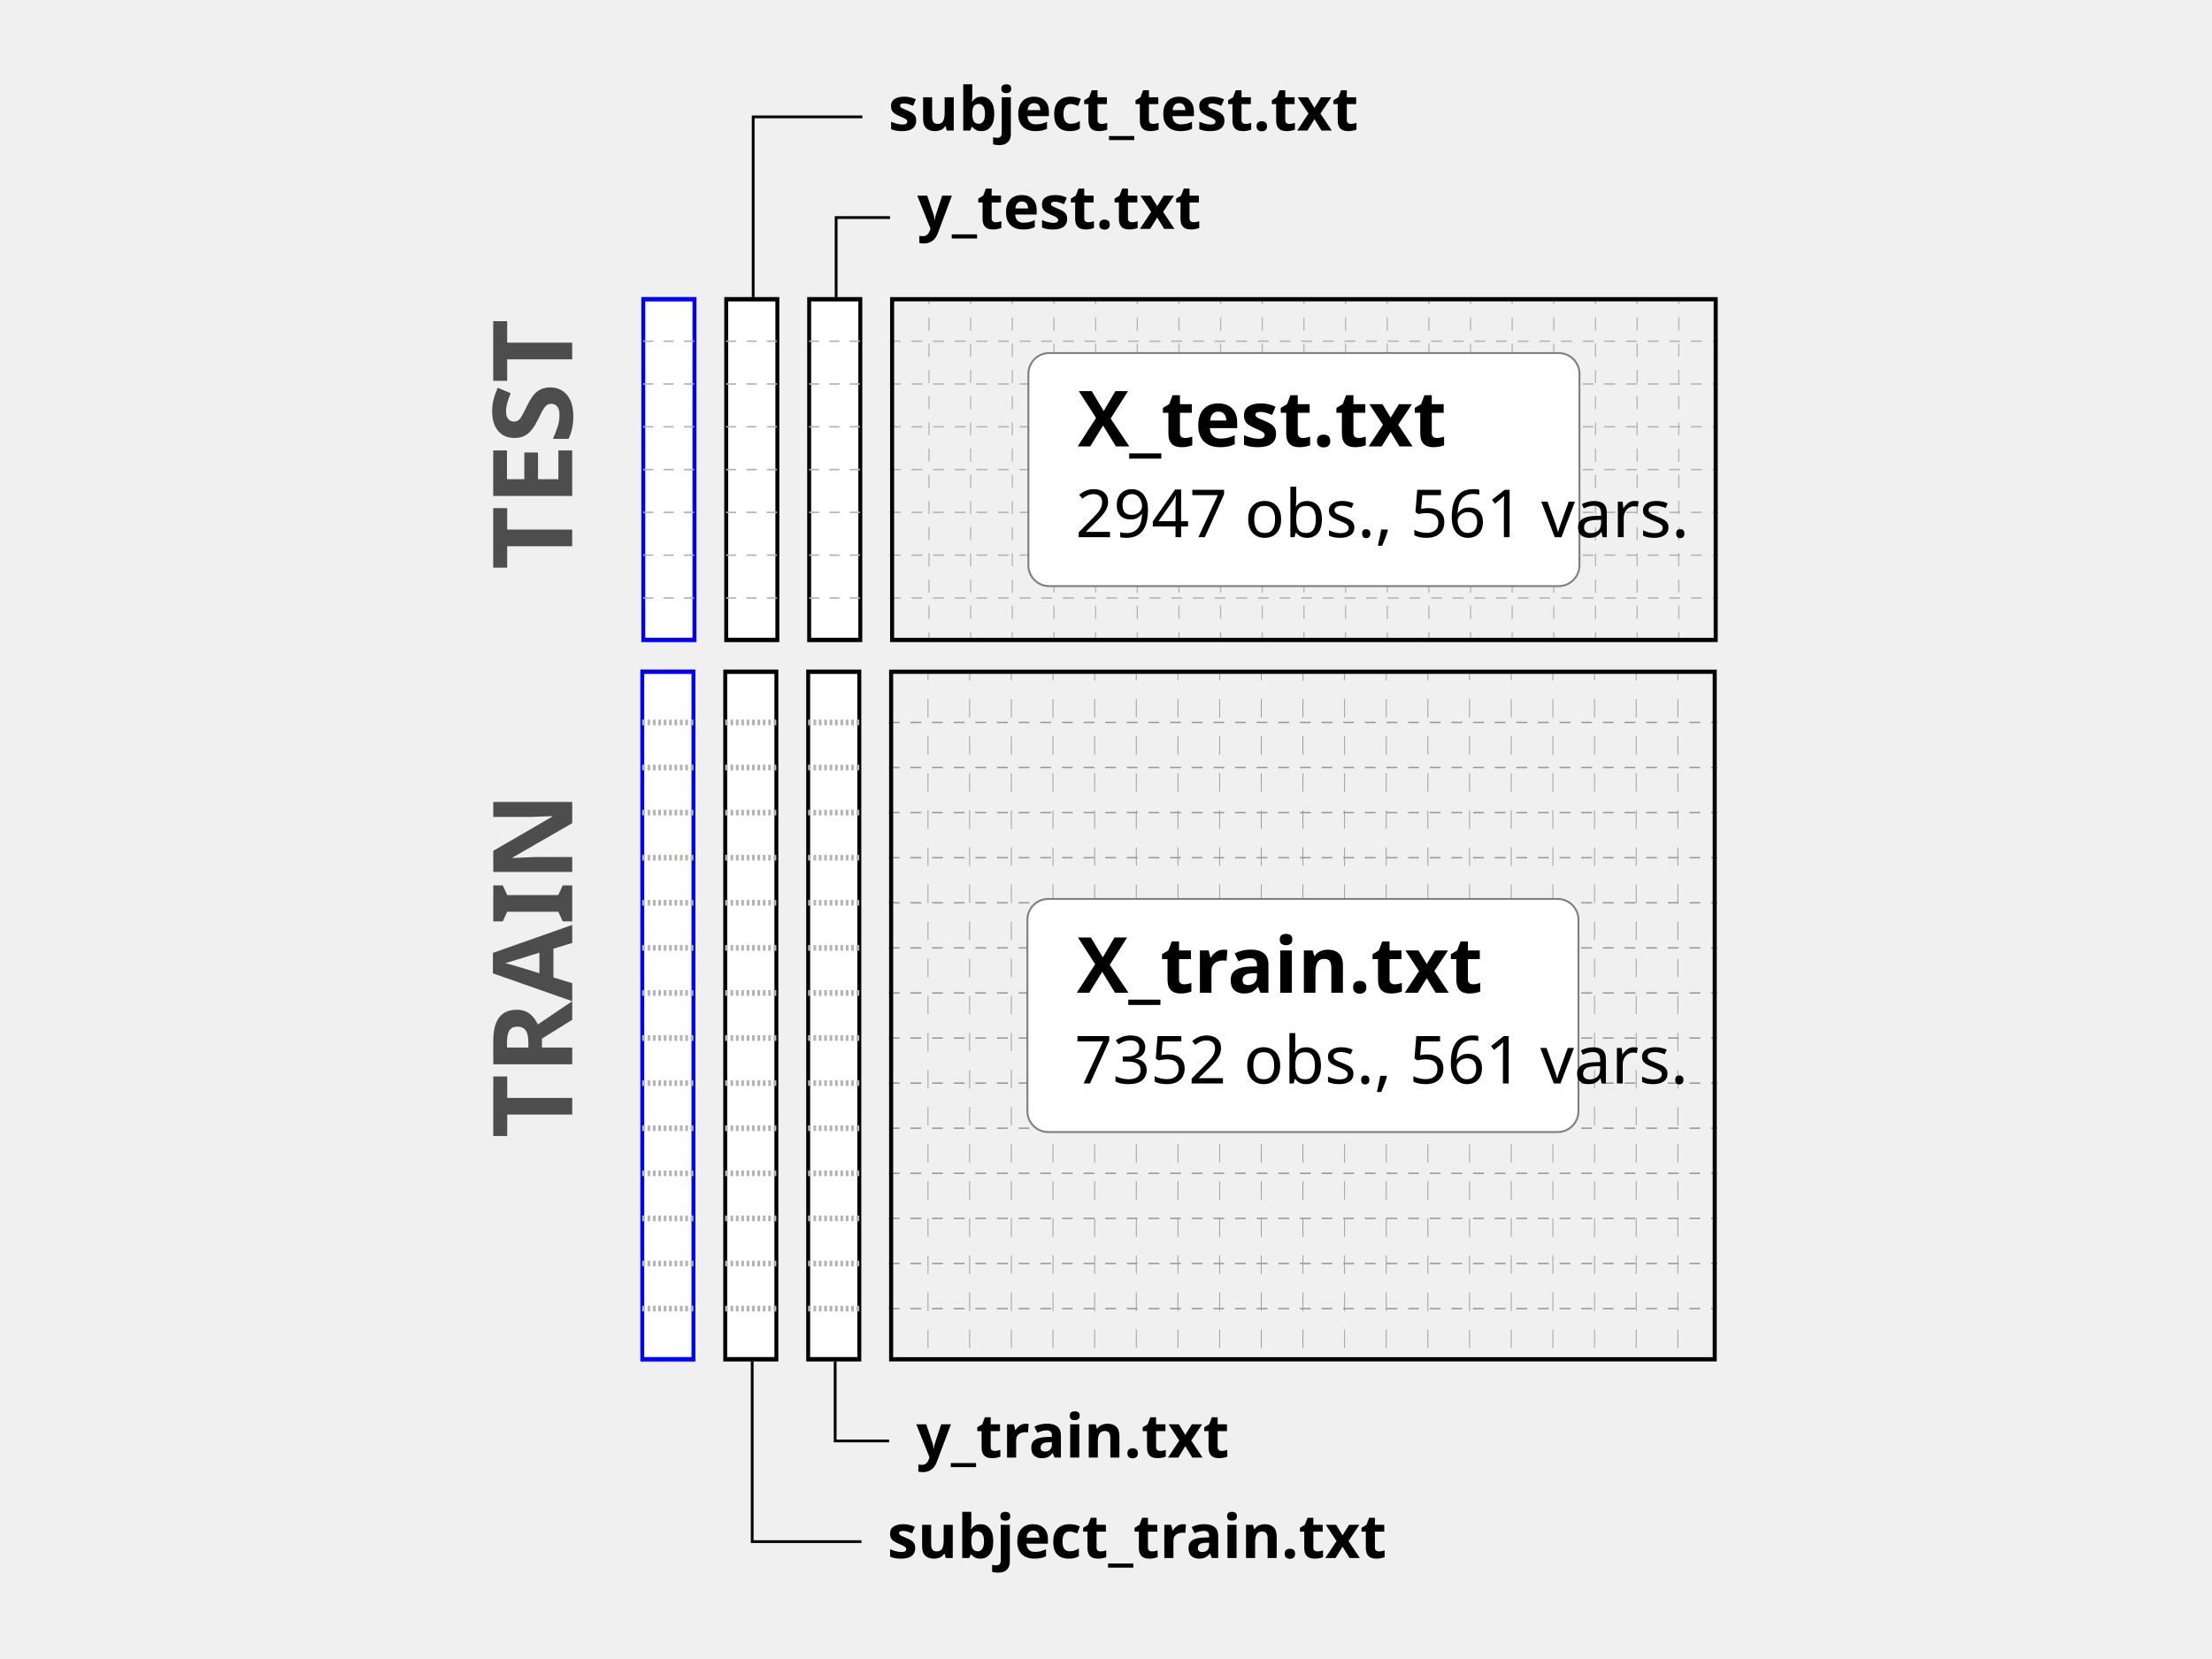
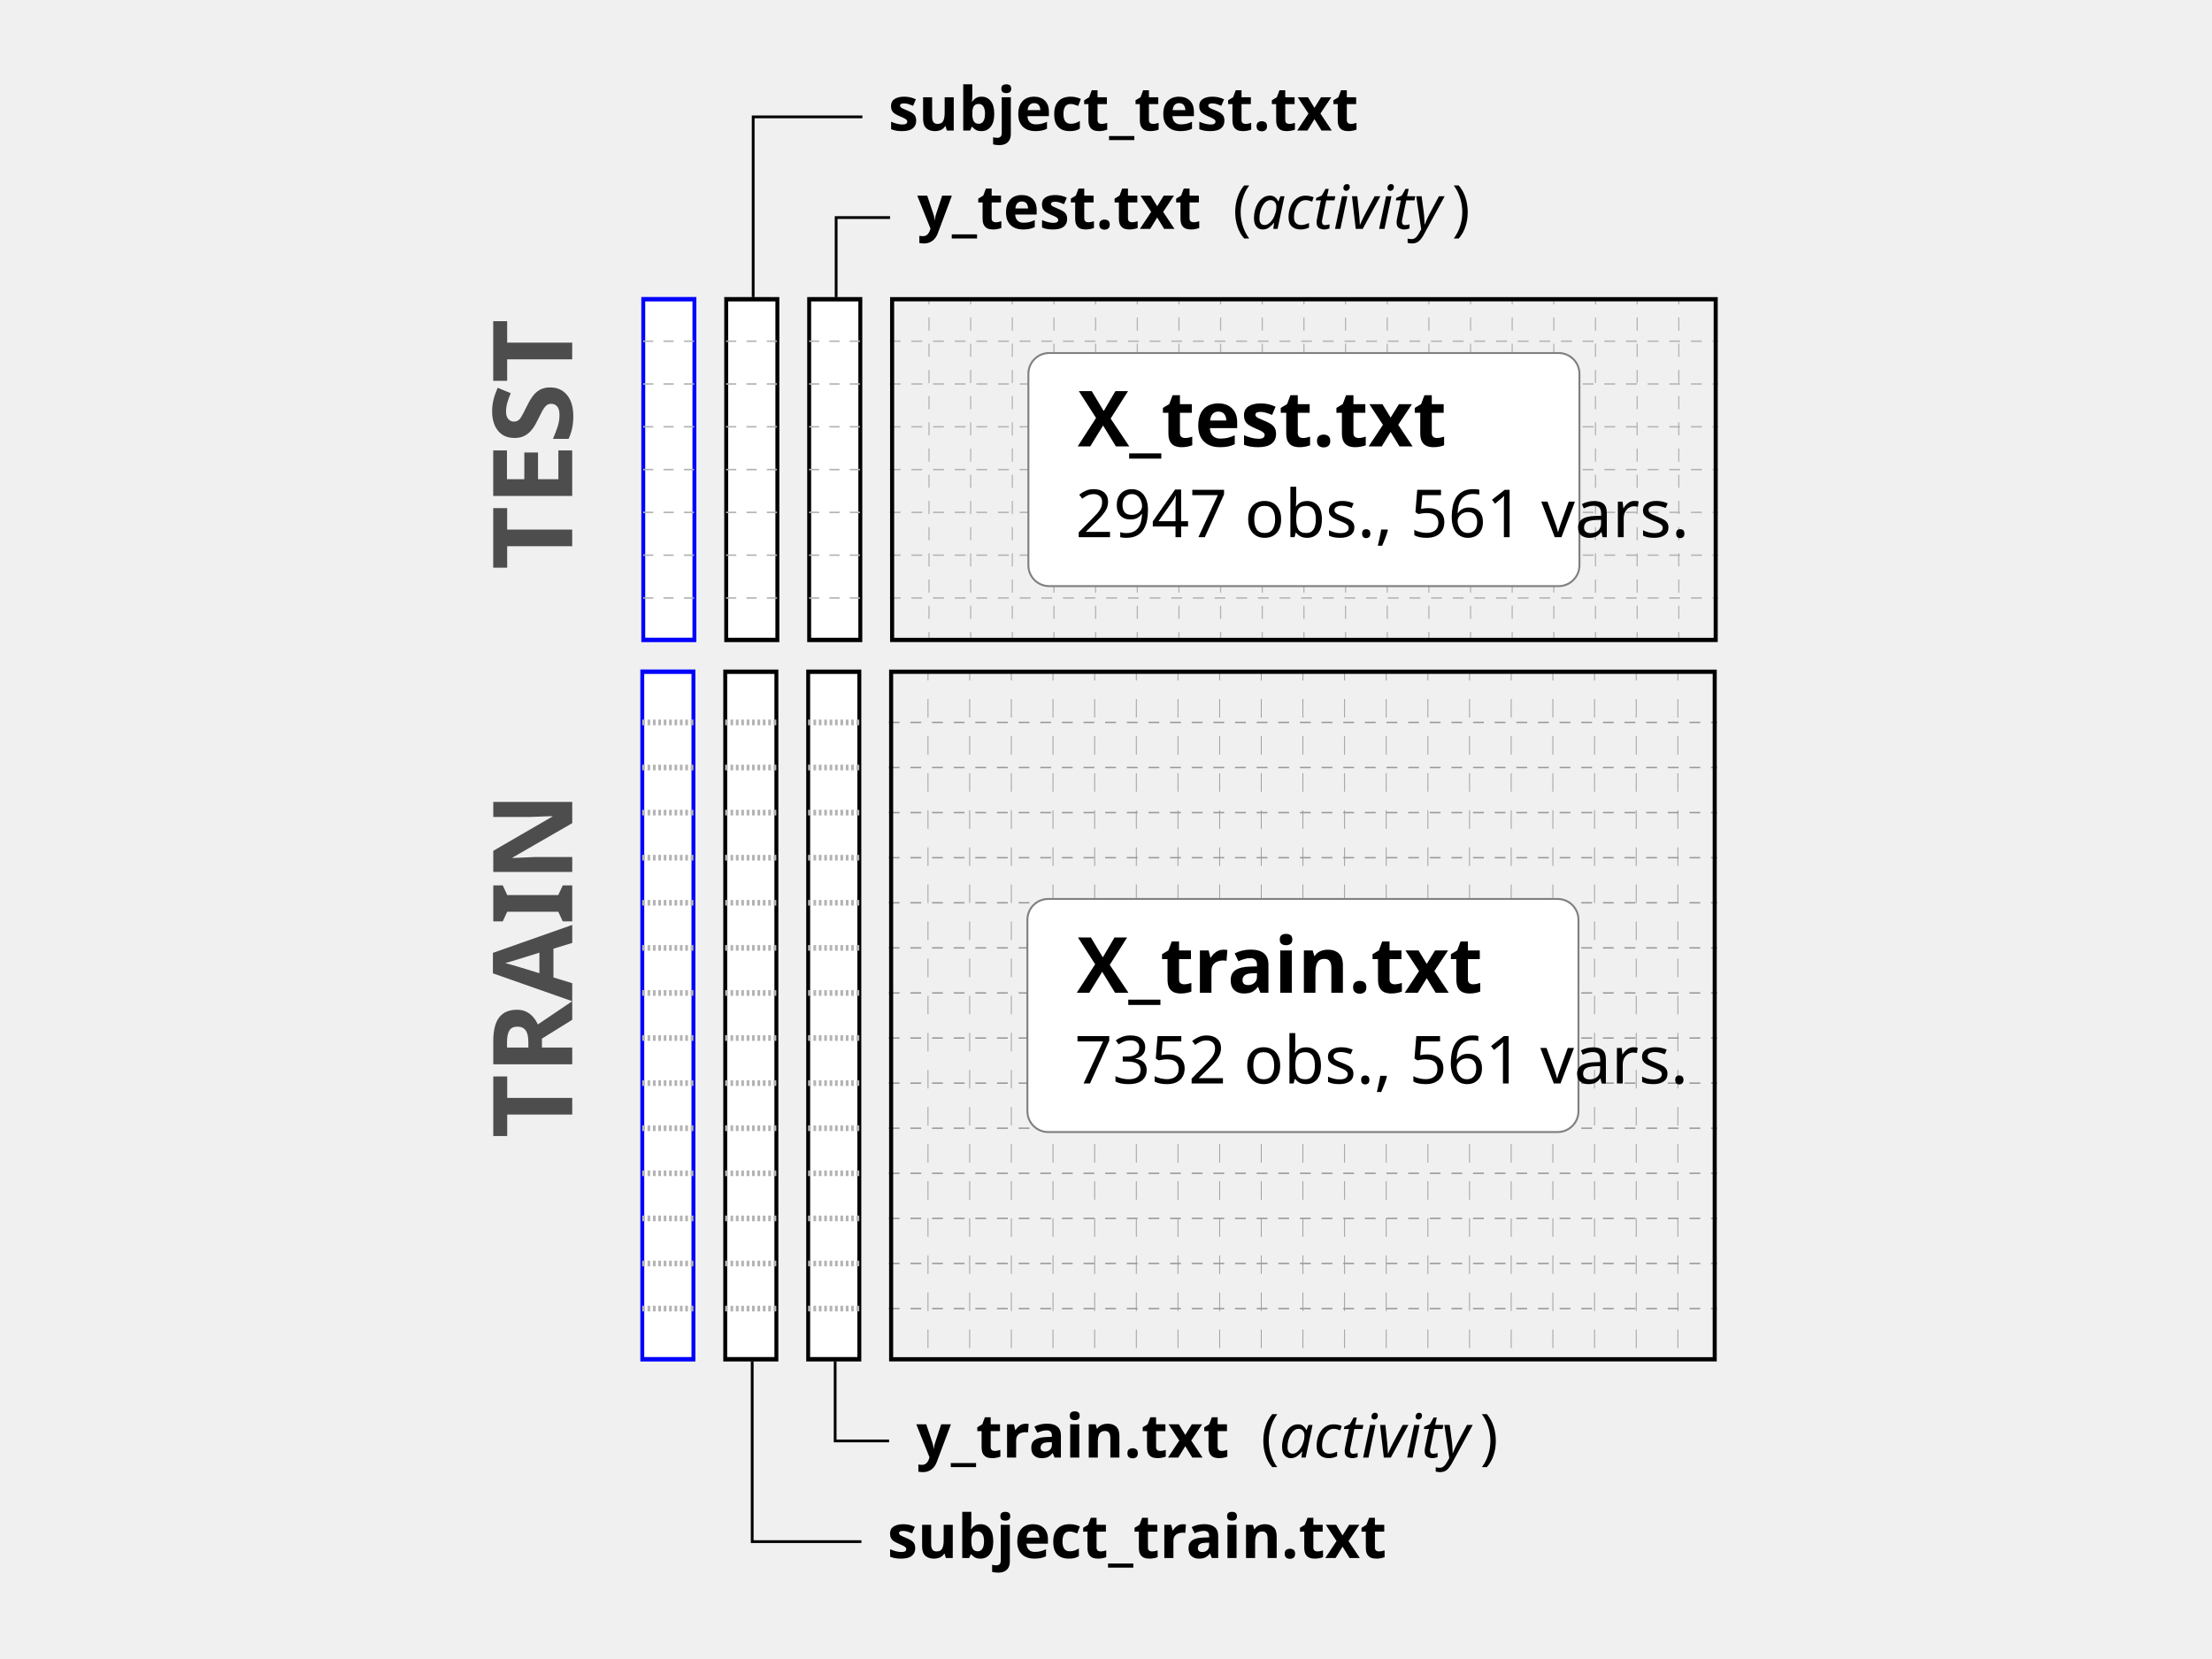
<svg xmlns="http://www.w3.org/2000/svg" width="800" height="600" id="svg2" version="1.1">
  <defs id="defs4" />
  <g id="layer1" transform="translate(0,-452.3622)">
    <g id="g7200" transform="translate(45.11399,-22.35663)">
      <text transform="matrix(0,-1,1,0,0,0)" id="text6120" y="161.828" x="-680.837" style="font-size:40px;font-style:normal;font-variant:normal;font-weight:bold;font-stretch:condensed;line-height:125%;letter-spacing:0px;word-spacing:0px;fill:#4d4d4d;fill-opacity:1;stroke:none;font-family:PT Sans Narrow;-inkscape-font-specification:Sans Bold" xml:space="preserve">
        <tspan y="161.828" x="-680.837" id="tspan6122">TEST</tspan>
      </text>
      <g transform="matrix(0.8005963,0,0,0.8929201,56.50646,75.71175)" id="g5283">
        <rect style="fill:#ffffff;fill-opacity:1;stroke:#000000;stroke-width:1.774;stroke-linecap:round;stroke-miterlimit:4;stroke-opacity:1;stroke-dasharray:none;stroke-dashoffset:0" id="rect3759-8" width="23.108" height="138" x="238.605" y="568.052" />
        <g id="g4094" transform="matrix(0.9460341,0,0,1,-89.46676,55.68986)" style="stroke:#b3b3b3;stroke-width:1.183">
          <path id="path3783-4" d="m 346.717,546.695 24.566,0" style="fill:none;stroke:#b3b3b3;stroke-width:0.608;stroke-linecap:butt;stroke-linejoin:miter;stroke-miterlimit:4;stroke-opacity:1;stroke-dasharray:4.864, 4.864;stroke-dashoffset:0" />
          <path id="path3783-2-9" d="m 346.717,581.362 24.566,0" style="fill:none;stroke:#b3b3b3;stroke-width:0.608;stroke-linecap:butt;stroke-linejoin:miter;stroke-miterlimit:4;stroke-opacity:1;stroke-dasharray:4.864, 4.864;stroke-dashoffset:0" />
          <path id="path3783-7-9" d="m 346.717,616.029 24.566,0" style="fill:none;stroke:#b3b3b3;stroke-width:0.608;stroke-linecap:butt;stroke-linejoin:miter;stroke-miterlimit:4;stroke-opacity:1;stroke-dasharray:4.864, 4.864;stroke-dashoffset:0" />
          <path id="path3783-7-4-2" d="m 346.717,633.362 24.566,0" style="fill:none;stroke:#b3b3b3;stroke-width:0.608;stroke-linecap:butt;stroke-linejoin:miter;stroke-miterlimit:4;stroke-opacity:1;stroke-dasharray:4.864, 4.864;stroke-dashoffset:0" />
          <path id="path3783-7-2-2" d="m 346.717,598.696 24.566,0" style="fill:none;stroke:#b3b3b3;stroke-width:0.608;stroke-linecap:butt;stroke-linejoin:miter;stroke-miterlimit:4;stroke-opacity:1;stroke-dasharray:4.864, 4.864;stroke-dashoffset:0" />
          <path id="path3783-7-8-1" d="m 346.717,564.029 24.566,0" style="fill:none;stroke:#b3b3b3;stroke-width:0.608;stroke-linecap:butt;stroke-linejoin:miter;stroke-miterlimit:4;stroke-opacity:1;stroke-dasharray:4.864, 4.864;stroke-dashoffset:0" />
          <path id="path3783-7-49-9" d="m 346.717,529.362 24.566,0" style="fill:none;stroke:#b3b3b3;stroke-width:0.608;stroke-linecap:butt;stroke-linejoin:miter;stroke-miterlimit:4;stroke-opacity:1;stroke-dasharray:4.864, 4.864;stroke-dashoffset:0" />
        </g>
      </g>
      <g transform="matrix(0.8005963,0,0,0.8929201,26.50634,75.71175)" id="g5283-2">
        <rect style="fill:#ffffff;fill-opacity:1;stroke:#000000;stroke-width:1.774;stroke-linecap:round;stroke-miterlimit:4;stroke-opacity:1;stroke-dasharray:none;stroke-dashoffset:0" id="rect3759-8-8" width="23.108" height="138" x="238.605" y="568.052" />
        <g id="g4094-4" transform="matrix(0.9460341,0,0,1,-89.46676,55.68986)" style="stroke:#b3b3b3;stroke-width:1.183">
          <path id="path3783-4-8" d="m 346.717,546.695 24.566,0" style="fill:none;stroke:#b3b3b3;stroke-width:0.608;stroke-linecap:butt;stroke-linejoin:miter;stroke-miterlimit:4;stroke-opacity:1;stroke-dasharray:4.864, 4.864;stroke-dashoffset:0" />
          <path id="path3783-2-9-9" d="m 346.717,581.362 24.566,0" style="fill:none;stroke:#b3b3b3;stroke-width:0.608;stroke-linecap:butt;stroke-linejoin:miter;stroke-miterlimit:4;stroke-opacity:1;stroke-dasharray:4.864, 4.864;stroke-dashoffset:0" />
          <path id="path3783-7-9-7" d="m 346.717,616.029 24.566,0" style="fill:none;stroke:#b3b3b3;stroke-width:0.608;stroke-linecap:butt;stroke-linejoin:miter;stroke-miterlimit:4;stroke-opacity:1;stroke-dasharray:4.864, 4.864;stroke-dashoffset:0" />
          <path id="path3783-7-4-2-5" d="m 346.717,633.362 24.566,0" style="fill:none;stroke:#b3b3b3;stroke-width:0.608;stroke-linecap:butt;stroke-linejoin:miter;stroke-miterlimit:4;stroke-opacity:1;stroke-dasharray:4.864, 4.864;stroke-dashoffset:0" />
          <path id="path3783-7-2-2-0" d="m 346.717,598.696 24.566,0" style="fill:none;stroke:#b3b3b3;stroke-width:0.608;stroke-linecap:butt;stroke-linejoin:miter;stroke-miterlimit:4;stroke-opacity:1;stroke-dasharray:4.864, 4.864;stroke-dashoffset:0" />
          <path id="path3783-7-8-1-4" d="m 346.717,564.029 24.566,0" style="fill:none;stroke:#b3b3b3;stroke-width:0.608;stroke-linecap:butt;stroke-linejoin:miter;stroke-miterlimit:4;stroke-opacity:1;stroke-dasharray:4.864, 4.864;stroke-dashoffset:0" />
          <path id="path3783-7-49-9-1" d="m 346.717,529.362 24.566,0" style="fill:none;stroke:#b3b3b3;stroke-width:0.608;stroke-linecap:butt;stroke-linejoin:miter;stroke-miterlimit:4;stroke-opacity:1;stroke-dasharray:4.864, 4.864;stroke-dashoffset:0" />
        </g>
      </g>
      <g transform="matrix(0.7872406,0,0,0.8929201,-305.8422,75.71066)" id="g6091">
        <rect style="fill:#ffffff;fill-opacity:1;stroke:#0000ff;stroke-width:1.789;stroke-linecap:round;stroke-miterlimit:4;stroke-opacity:1;stroke-dasharray:none;stroke-dashoffset:0" id="rect3759-8-0" width="23.5" height="138" x="626.715" y="568.053" />
        <g id="g4094-7" transform="matrix(0.9620817,0,0,1,293.0771,55.69108)" style="stroke:#b3b3b3;stroke-width:1.183">
          <path id="path3783-4-1" d="m 346.717,546.695 24.566,0" style="fill:none;stroke:#b3b3b3;stroke-width:0.608;stroke-linecap:butt;stroke-linejoin:miter;stroke-miterlimit:4;stroke-opacity:1;stroke-dasharray:4.864, 4.864;stroke-dashoffset:0" />
          <path id="path3783-2-9-0" d="m 346.717,581.362 24.566,0" style="fill:none;stroke:#b3b3b3;stroke-width:0.608;stroke-linecap:butt;stroke-linejoin:miter;stroke-miterlimit:4;stroke-opacity:1;stroke-dasharray:4.864, 4.864;stroke-dashoffset:0" />
          <path id="path3783-7-9-1" d="m 346.717,616.029 24.566,0" style="fill:none;stroke:#b3b3b3;stroke-width:0.608;stroke-linecap:butt;stroke-linejoin:miter;stroke-miterlimit:4;stroke-opacity:1;stroke-dasharray:4.864, 4.864;stroke-dashoffset:0" />
          <path id="path3783-7-4-2-1" d="m 346.717,633.362 24.566,0" style="fill:none;stroke:#b3b3b3;stroke-width:0.608;stroke-linecap:butt;stroke-linejoin:miter;stroke-miterlimit:4;stroke-opacity:1;stroke-dasharray:4.864, 4.864;stroke-dashoffset:0" />
          <path id="path3783-7-2-2-01" d="m 346.717,598.696 24.566,0" style="fill:none;stroke:#b3b3b3;stroke-width:0.608;stroke-linecap:butt;stroke-linejoin:miter;stroke-miterlimit:4;stroke-opacity:1;stroke-dasharray:4.864, 4.864;stroke-dashoffset:0" />
          <path id="path3783-7-8-1-8" d="m 346.717,564.029 24.566,0" style="fill:none;stroke:#b3b3b3;stroke-width:0.608;stroke-linecap:butt;stroke-linejoin:miter;stroke-miterlimit:4;stroke-opacity:1;stroke-dasharray:4.864, 4.864;stroke-dashoffset:0" />
          <path id="path3783-7-49-9-2" d="m 346.717,529.362 24.566,0" style="fill:none;stroke:#b3b3b3;stroke-width:0.608;stroke-linecap:butt;stroke-linejoin:miter;stroke-miterlimit:4;stroke-opacity:1;stroke-dasharray:4.864, 4.864;stroke-dashoffset:0" />
        </g>
      </g>
      <text id="text6128" y="521.922" x="276.149" style="font-size:22px;font-style:normal;font-variant:normal;font-weight:normal;font-stretch:condensed;line-height:125%;letter-spacing:0px;word-spacing:0px;fill:#000000;fill-opacity:1;stroke:none;font-family:PT Sans Narrow;-inkscape-font-specification:Sans" xml:space="preserve">
        <tspan style="font-weight:bold;-inkscape-font-specification:PT Sans Narrow Bold Condensed" y="521.922" x="276.149" id="tspan6130">subject_test.txt</tspan>
      </text>
      <text id="text6136" y="557.49" x="286.633" style="font-size:22px;font-style:normal;font-variant:normal;font-weight:normal;font-stretch:condensed;line-height:125%;letter-spacing:0px;word-spacing:0px;fill:#000000;fill-opacity:1;stroke:none;font-family:PT Sans Narrow;-inkscape-font-specification:Sans" xml:space="preserve">
-         <tspan style="font-weight:bold;-inkscape-font-specification:PT Sans Narrow Bold Condensed" y="557.49" x="286.633" id="tspan6138">y_test.txt</tspan>
+         <tspan style="font-weight:bold;-inkscape-font-specification:PT Sans Narrow Bold Condensed" y="557.49" x="286.633" id="tspan6138">y_test.txt<tspan style="font-style:normal;font-weight:normal;-inkscape-font-specification:PT Sans Narrow Bold Condensed" id="tspan7384">  (<tspan style="font-style:oblique;-inkscape-font-specification:PT Sans Narrow Bold Condensed" id="tspan7386">activity </tspan>)</tspan>
+         </tspan>
      </text>
      <path id="path6418" d="m 257.283,581.687 0,-28.284 19,0" style="fill:none;stroke:#000000;stroke-width:1px;stroke-linecap:square;stroke-linejoin:miter;stroke-opacity:1" />
      <path id="path6418-6" d="m 227.283,581.687 0,-64.7 39,0" style="fill:none;stroke:#000000;stroke-width:1px;stroke-linecap:square;stroke-linejoin:miter;stroke-opacity:1" />
      <g transform="matrix(0.7996306,0,0,0.8944544,56.40326,71.81721)" id="g5493">
        <rect style="fill:#ffffff;fill-opacity:1;stroke:#000000;stroke-width:1.774;stroke-linecap:round;stroke-miterlimit:4;stroke-opacity:1;stroke-dasharray:none;stroke-dashoffset:0" id="rect3759-3-7" width="23.136" height="278" x="238.578" y="722.052" />
        <g id="g3950-3" transform="matrix(0.06648229,0,0,1,211.9016,-0.810134)" style="stroke:#b3b3b3;stroke-width:1.182">
          <path id="path3783-1-3" d="m 400.25,761.593 350,0" style="fill:none;stroke:#b3b3b3;stroke-width:2.293;stroke-linecap:butt;stroke-linejoin:miter;stroke-miterlimit:4;stroke-opacity:1;stroke-dasharray:18.344, 18.344;stroke-dashoffset:0" />
          <path id="path3783-2-6-5" d="m 400.25,798.054 350,0" style="fill:none;stroke:#b3b3b3;stroke-width:2.293;stroke-linecap:butt;stroke-linejoin:miter;stroke-miterlimit:4;stroke-opacity:1;stroke-dasharray:18.344, 18.344;stroke-dashoffset:0" />
          <path id="path3783-7-1-4" d="m 400.25,834.516 350,0" style="fill:none;stroke:#b3b3b3;stroke-width:2.293;stroke-linecap:butt;stroke-linejoin:miter;stroke-miterlimit:4;stroke-opacity:1;stroke-dasharray:18.344, 18.344;stroke-dashoffset:0" />
          <path id="path3783-7-4-6-1" d="m 400.25,852.747 350,0" style="fill:none;stroke:#b3b3b3;stroke-width:2.293;stroke-linecap:butt;stroke-linejoin:miter;stroke-miterlimit:4;stroke-opacity:1;stroke-dasharray:18.344, 18.344;stroke-dashoffset:0" />
          <path id="path3783-7-2-6-0" d="m 400.25,816.285 350,0" style="fill:none;stroke:#b3b3b3;stroke-width:2.293;stroke-linecap:butt;stroke-linejoin:miter;stroke-miterlimit:4;stroke-opacity:1;stroke-dasharray:18.344, 18.344;stroke-dashoffset:0" />
          <path id="path3783-7-8-8-2" d="m 400.25,779.824 350,0" style="fill:none;stroke:#b3b3b3;stroke-width:2.293;stroke-linecap:butt;stroke-linejoin:miter;stroke-miterlimit:4;stroke-opacity:1;stroke-dasharray:18.344, 18.344;stroke-dashoffset:0" />
          <path id="path3783-7-49-8-8" d="m 400.25,743.362 350,0" style="fill:none;stroke:#b3b3b3;stroke-width:2.293;stroke-linecap:butt;stroke-linejoin:miter;stroke-miterlimit:4;stroke-opacity:1;stroke-dasharray:18.344, 18.344;stroke-dashoffset:0" />
          <path id="path3783-18-0" d="m 400.25,889.208 350,0" style="fill:none;stroke:#b3b3b3;stroke-width:2.293;stroke-linecap:butt;stroke-linejoin:miter;stroke-miterlimit:4;stroke-opacity:1;stroke-dasharray:18.344, 18.344;stroke-dashoffset:0" />
          <path id="path3783-2-3-6" d="m 400.25,925.67 350,0" style="fill:none;stroke:#b3b3b3;stroke-width:2.293;stroke-linecap:butt;stroke-linejoin:miter;stroke-miterlimit:4;stroke-opacity:1;stroke-dasharray:18.344, 18.344;stroke-dashoffset:0" />
          <path id="path3783-7-6-5" d="m 400.25,962.131 350,0" style="fill:none;stroke:#b3b3b3;stroke-width:2.293;stroke-linecap:butt;stroke-linejoin:miter;stroke-miterlimit:4;stroke-opacity:1;stroke-dasharray:18.344, 18.344;stroke-dashoffset:0" />
          <path id="path3783-7-4-4-8" d="m 400.25,980.362 350,0" style="fill:none;stroke:#b3b3b3;stroke-width:2.293;stroke-linecap:butt;stroke-linejoin:miter;stroke-miterlimit:4;stroke-opacity:1;stroke-dasharray:18.344, 18.344;stroke-dashoffset:0" />
          <path id="path3783-7-2-9-4" d="m 400.25,943.901 350,0" style="fill:none;stroke:#b3b3b3;stroke-width:2.293;stroke-linecap:butt;stroke-linejoin:miter;stroke-miterlimit:4;stroke-opacity:1;stroke-dasharray:18.344, 18.344;stroke-dashoffset:0" />
          <path id="path3783-7-8-2-2" d="m 400.25,907.439 350,0" style="fill:none;stroke:#b3b3b3;stroke-width:2.293;stroke-linecap:butt;stroke-linejoin:miter;stroke-miterlimit:4;stroke-opacity:1;stroke-dasharray:18.344, 18.344;stroke-dashoffset:0" />
          <path id="path3783-7-49-7-9" d="m 400.25,870.978 350,0" style="fill:none;stroke:#b3b3b3;stroke-width:2.293;stroke-linecap:butt;stroke-linejoin:miter;stroke-miterlimit:4;stroke-opacity:1;stroke-dasharray:18.344, 18.344;stroke-dashoffset:0" />
        </g>
      </g>
      <g transform="matrix(0.7996306,0,0,0.8944544,26.40313,71.81721)" id="g5493-8">
        <rect style="fill:#ffffff;fill-opacity:1;stroke:#000000;stroke-width:1.774;stroke-linecap:round;stroke-miterlimit:4;stroke-opacity:1;stroke-dasharray:none;stroke-dashoffset:0" id="rect3759-3-7-5" width="23.136" height="278" x="238.578" y="722.052" />
        <g id="g3950-3-2" transform="matrix(0.06648229,0,0,1,211.9016,-0.810134)" style="stroke:#b3b3b3;stroke-width:1.182">
          <path id="path3783-1-3-6" d="m 400.25,761.593 350,0" style="fill:none;stroke:#b3b3b3;stroke-width:2.293;stroke-linecap:butt;stroke-linejoin:miter;stroke-miterlimit:4;stroke-opacity:1;stroke-dasharray:18.344, 18.344;stroke-dashoffset:0" />
          <path id="path3783-2-6-5-8" d="m 400.25,798.054 350,0" style="fill:none;stroke:#b3b3b3;stroke-width:2.293;stroke-linecap:butt;stroke-linejoin:miter;stroke-miterlimit:4;stroke-opacity:1;stroke-dasharray:18.344, 18.344;stroke-dashoffset:0" />
          <path id="path3783-7-1-4-9" d="m 400.25,834.516 350,0" style="fill:none;stroke:#b3b3b3;stroke-width:2.293;stroke-linecap:butt;stroke-linejoin:miter;stroke-miterlimit:4;stroke-opacity:1;stroke-dasharray:18.344, 18.344;stroke-dashoffset:0" />
          <path id="path3783-7-4-6-1-7" d="m 400.25,852.747 350,0" style="fill:none;stroke:#b3b3b3;stroke-width:2.293;stroke-linecap:butt;stroke-linejoin:miter;stroke-miterlimit:4;stroke-opacity:1;stroke-dasharray:18.344, 18.344;stroke-dashoffset:0" />
          <path id="path3783-7-2-6-0-4" d="m 400.25,816.285 350,0" style="fill:none;stroke:#b3b3b3;stroke-width:2.293;stroke-linecap:butt;stroke-linejoin:miter;stroke-miterlimit:4;stroke-opacity:1;stroke-dasharray:18.344, 18.344;stroke-dashoffset:0" />
          <path id="path3783-7-8-8-2-1" d="m 400.25,779.824 350,0" style="fill:none;stroke:#b3b3b3;stroke-width:2.293;stroke-linecap:butt;stroke-linejoin:miter;stroke-miterlimit:4;stroke-opacity:1;stroke-dasharray:18.344, 18.344;stroke-dashoffset:0" />
          <path id="path3783-7-49-8-8-5" d="m 400.25,743.362 350,0" style="fill:none;stroke:#b3b3b3;stroke-width:2.293;stroke-linecap:butt;stroke-linejoin:miter;stroke-miterlimit:4;stroke-opacity:1;stroke-dasharray:18.344, 18.344;stroke-dashoffset:0" />
          <path id="path3783-18-0-6" d="m 400.25,889.208 350,0" style="fill:none;stroke:#b3b3b3;stroke-width:2.293;stroke-linecap:butt;stroke-linejoin:miter;stroke-miterlimit:4;stroke-opacity:1;stroke-dasharray:18.344, 18.344;stroke-dashoffset:0" />
          <path id="path3783-2-3-6-3" d="m 400.25,925.67 350,0" style="fill:none;stroke:#b3b3b3;stroke-width:2.293;stroke-linecap:butt;stroke-linejoin:miter;stroke-miterlimit:4;stroke-opacity:1;stroke-dasharray:18.344, 18.344;stroke-dashoffset:0" />
          <path id="path3783-7-6-5-4" d="m 400.25,962.131 350,0" style="fill:none;stroke:#b3b3b3;stroke-width:2.293;stroke-linecap:butt;stroke-linejoin:miter;stroke-miterlimit:4;stroke-opacity:1;stroke-dasharray:18.344, 18.344;stroke-dashoffset:0" />
          <path id="path3783-7-4-4-8-6" d="m 400.25,980.362 350,0" style="fill:none;stroke:#b3b3b3;stroke-width:2.293;stroke-linecap:butt;stroke-linejoin:miter;stroke-miterlimit:4;stroke-opacity:1;stroke-dasharray:18.344, 18.344;stroke-dashoffset:0" />
          <path id="path3783-7-2-9-4-15" d="m 400.25,943.901 350,0" style="fill:none;stroke:#b3b3b3;stroke-width:2.293;stroke-linecap:butt;stroke-linejoin:miter;stroke-miterlimit:4;stroke-opacity:1;stroke-dasharray:18.344, 18.344;stroke-dashoffset:0" />
          <path id="path3783-7-8-2-2-7" d="m 400.25,907.439 350,0" style="fill:none;stroke:#b3b3b3;stroke-width:2.293;stroke-linecap:butt;stroke-linejoin:miter;stroke-miterlimit:4;stroke-opacity:1;stroke-dasharray:18.344, 18.344;stroke-dashoffset:0" />
          <path id="path3783-7-49-7-9-2" d="m 400.25,870.978 350,0" style="fill:none;stroke:#b3b3b3;stroke-width:2.293;stroke-linecap:butt;stroke-linejoin:miter;stroke-miterlimit:4;stroke-opacity:1;stroke-dasharray:18.344, 18.344;stroke-dashoffset:0" />
        </g>
      </g>
      <g transform="matrix(0.7872415,0,0,0.8944544,-305.805,72.26335)" id="g6102">
        <rect style="fill:#ffffff;fill-opacity:1;stroke:#0000ff;stroke-width:1.788;stroke-linecap:round;stroke-miterlimit:4;stroke-opacity:1;stroke-dasharray:none;stroke-dashoffset:0" id="rect3759-3-7-0" width="23.5" height="278" x="626.214" y="721.553" />
        <g id="g3950-3-22" transform="matrix(0.06752856,0,0,1,599.1186,-1.308913)" style="stroke:#b3b3b3;stroke-width:1.182">
          <path id="path3783-1-3-4" d="m 400.25,761.593 350,0" style="fill:none;stroke:#b3b3b3;stroke-width:2.293;stroke-linecap:butt;stroke-linejoin:miter;stroke-miterlimit:4;stroke-opacity:1;stroke-dasharray:18.344, 18.344;stroke-dashoffset:0" />
          <path id="path3783-2-6-5-82" d="m 400.25,798.054 350,0" style="fill:none;stroke:#b3b3b3;stroke-width:2.293;stroke-linecap:butt;stroke-linejoin:miter;stroke-miterlimit:4;stroke-opacity:1;stroke-dasharray:18.344, 18.344;stroke-dashoffset:0" />
          <path id="path3783-7-1-4-5" d="m 400.25,834.516 350,0" style="fill:none;stroke:#b3b3b3;stroke-width:2.293;stroke-linecap:butt;stroke-linejoin:miter;stroke-miterlimit:4;stroke-opacity:1;stroke-dasharray:18.344, 18.344;stroke-dashoffset:0" />
          <path id="path3783-7-4-6-1-5" d="m 400.25,852.747 350,0" style="fill:none;stroke:#b3b3b3;stroke-width:2.293;stroke-linecap:butt;stroke-linejoin:miter;stroke-miterlimit:4;stroke-opacity:1;stroke-dasharray:18.344, 18.344;stroke-dashoffset:0" />
          <path id="path3783-7-2-6-0-8" d="m 400.25,816.285 350,0" style="fill:none;stroke:#b3b3b3;stroke-width:2.293;stroke-linecap:butt;stroke-linejoin:miter;stroke-miterlimit:4;stroke-opacity:1;stroke-dasharray:18.344, 18.344;stroke-dashoffset:0" />
          <path id="path3783-7-8-8-2-6" d="m 400.25,779.824 350,0" style="fill:none;stroke:#b3b3b3;stroke-width:2.293;stroke-linecap:butt;stroke-linejoin:miter;stroke-miterlimit:4;stroke-opacity:1;stroke-dasharray:18.344, 18.344;stroke-dashoffset:0" />
          <path id="path3783-7-49-8-8-2" d="m 400.25,743.362 350,0" style="fill:none;stroke:#b3b3b3;stroke-width:2.293;stroke-linecap:butt;stroke-linejoin:miter;stroke-miterlimit:4;stroke-opacity:1;stroke-dasharray:18.344, 18.344;stroke-dashoffset:0" />
          <path id="path3783-18-0-4" d="m 400.25,889.208 350,0" style="fill:none;stroke:#b3b3b3;stroke-width:2.293;stroke-linecap:butt;stroke-linejoin:miter;stroke-miterlimit:4;stroke-opacity:1;stroke-dasharray:18.344, 18.344;stroke-dashoffset:0" />
          <path id="path3783-2-3-6-9" d="m 400.25,925.67 350,0" style="fill:none;stroke:#b3b3b3;stroke-width:2.293;stroke-linecap:butt;stroke-linejoin:miter;stroke-miterlimit:4;stroke-opacity:1;stroke-dasharray:18.344, 18.344;stroke-dashoffset:0" />
          <path id="path3783-7-6-5-8" d="m 400.25,962.131 350,0" style="fill:none;stroke:#b3b3b3;stroke-width:2.293;stroke-linecap:butt;stroke-linejoin:miter;stroke-miterlimit:4;stroke-opacity:1;stroke-dasharray:18.344, 18.344;stroke-dashoffset:0" />
          <path id="path3783-7-4-4-8-2" d="m 400.25,980.362 350,0" style="fill:none;stroke:#b3b3b3;stroke-width:2.293;stroke-linecap:butt;stroke-linejoin:miter;stroke-miterlimit:4;stroke-opacity:1;stroke-dasharray:18.344, 18.344;stroke-dashoffset:0" />
          <path id="path3783-7-2-9-4-3" d="m 400.25,943.901 350,0" style="fill:none;stroke:#b3b3b3;stroke-width:2.293;stroke-linecap:butt;stroke-linejoin:miter;stroke-miterlimit:4;stroke-opacity:1;stroke-dasharray:18.344, 18.344;stroke-dashoffset:0" />
          <path id="path3783-7-8-2-2-6" d="m 400.25,907.439 350,0" style="fill:none;stroke:#b3b3b3;stroke-width:2.293;stroke-linecap:butt;stroke-linejoin:miter;stroke-miterlimit:4;stroke-opacity:1;stroke-dasharray:18.344, 18.344;stroke-dashoffset:0" />
          <path id="path3783-7-49-7-9-9" d="m 400.25,870.978 350,0" style="fill:none;stroke:#b3b3b3;stroke-width:2.293;stroke-linecap:butt;stroke-linejoin:miter;stroke-miterlimit:4;stroke-opacity:1;stroke-dasharray:18.344, 18.344;stroke-dashoffset:0" />
        </g>
      </g>
      <text transform="matrix(0,-1,1,0,0,0)" id="text6124" y="161.843" x="-886.384" style="font-size:40px;font-style:normal;font-variant:normal;font-weight:bold;font-stretch:condensed;line-height:125%;letter-spacing:0px;word-spacing:0px;fill:#4d4d4d;fill-opacity:1;stroke:none;font-family:PT Sans Narrow;-inkscape-font-specification:Sans Bold" xml:space="preserve">
        <tspan y="161.843" x="-886.384" id="tspan6126">TRAIN</tspan>
      </text>
      <text xml:space="preserve" style="font-size:22px;font-style:normal;font-variant:normal;font-weight:normal;font-stretch:condensed;line-height:125%;letter-spacing:0px;word-spacing:0px;fill:#000000;fill-opacity:1;stroke:none;font-family:PT Sans Narrow;-inkscape-font-specification:Sans" x="275.793" y="1038.204" id="text6128-9">
        <tspan style="font-weight:bold;-inkscape-font-specification:PT Sans Narrow Bold Condensed" id="tspan6130-4" x="275.793" y="1038.204">subject_train.txt</tspan>
      </text>
      <text xml:space="preserve" style="font-size:22px;font-style:normal;font-variant:normal;font-weight:normal;font-stretch:condensed;line-height:125%;letter-spacing:0px;word-spacing:0px;fill:#000000;fill-opacity:1;stroke:none;font-family:PT Sans Narrow;-inkscape-font-specification:Sans" x="286.277" y="1001.863" id="text6136-9">
-         <tspan style="font-weight:bold;-inkscape-font-specification:PT Sans Narrow Bold Condensed" id="tspan6138-4" x="286.277" y="1001.863">y_train.txt</tspan>
+         <tspan style="font-weight:bold;-inkscape-font-specification:PT Sans Narrow Bold Condensed" id="tspan6138-4" x="286.277" y="1001.863">y_train.txt<tspan style="font-weight:normal;-inkscape-font-specification:PT Sans Narrow Condensed" id="tspan7388">  (<tspan style="font-style:oblique;-inkscape-font-specification:PT Sans Narrow Bold Condensed" id="tspan7390">activity </tspan>)</tspan>
+         </tspan>
      </text>
      <path id="path6418-1" d="m 256.927,967.568 0,28.284 19,0" style="fill:none;stroke:#000000;stroke-width:1px;stroke-linecap:square;stroke-linejoin:miter;stroke-opacity:1" />
      <path id="path6418-6-6" d="m 226.927,967.568 0,64.7 39,0" style="fill:none;stroke:#000000;stroke-width:1px;stroke-linecap:square;stroke-linejoin:miter;stroke-opacity:1" />
      <g id="g7153">
        <g id="g5438" transform="matrix(0.8559184,0,0,0.8944544,39.26334,71.81721)">
          <g transform="translate(-123.0366,58.68986)" style="fill:#cccccc;stroke:#999999;stroke-width:1.143" id="g4821">
            <g style="fill:#cccccc;stroke:#999999;stroke-width:1.143" id="g3950" transform="translate(-0.2499999,-59.5)">
              <path id="path3783-1" d="m 400.25,761.593 350,0" style="fill:#cccccc;stroke:#999999;stroke-width:0.571;stroke-linecap:butt;stroke-linejoin:miter;stroke-miterlimit:4;stroke-opacity:1;stroke-dasharray:4.572, 4.572;stroke-dashoffset:0" />
              <path id="path3783-2-6" d="m 400.25,798.054 350,0" style="fill:#cccccc;stroke:#999999;stroke-width:0.571;stroke-linecap:butt;stroke-linejoin:miter;stroke-miterlimit:4;stroke-opacity:1;stroke-dasharray:4.572, 4.572;stroke-dashoffset:0" />
              <path id="path3783-7-1" d="m 400.25,834.516 350,0" style="fill:#cccccc;stroke:#999999;stroke-width:0.571;stroke-linecap:butt;stroke-linejoin:miter;stroke-miterlimit:4;stroke-opacity:1;stroke-dasharray:4.572, 4.572;stroke-dashoffset:0" />
              <path id="path3783-7-4-6" d="m 400.25,852.747 350,0" style="fill:#cccccc;stroke:#999999;stroke-width:0.571;stroke-linecap:butt;stroke-linejoin:miter;stroke-miterlimit:4;stroke-opacity:1;stroke-dasharray:4.572, 4.572;stroke-dashoffset:0" />
              <path id="path3783-7-2-6" d="m 400.25,816.285 350,0" style="fill:#cccccc;stroke:#999999;stroke-width:0.571;stroke-linecap:butt;stroke-linejoin:miter;stroke-miterlimit:4;stroke-opacity:1;stroke-dasharray:4.572, 4.572;stroke-dashoffset:0" />
              <path id="path3783-7-8-8" d="m 400.25,779.824 350,0" style="fill:#cccccc;stroke:#999999;stroke-width:0.571;stroke-linecap:butt;stroke-linejoin:miter;stroke-miterlimit:4;stroke-opacity:1;stroke-dasharray:4.572, 4.572;stroke-dashoffset:0" />
              <path id="path3783-7-49-8" d="m 400.25,743.362 350,0" style="fill:#cccccc;stroke:#999999;stroke-width:0.571;stroke-linecap:butt;stroke-linejoin:miter;stroke-miterlimit:4;stroke-opacity:1;stroke-dasharray:4.572, 4.572;stroke-dashoffset:0" />
              <path id="path3783-18" d="m 400.25,889.208 350,0" style="fill:#cccccc;stroke:#999999;stroke-width:0.571;stroke-linecap:butt;stroke-linejoin:miter;stroke-miterlimit:4;stroke-opacity:1;stroke-dasharray:4.572, 4.572;stroke-dashoffset:0" />
              <path id="path3783-2-3" d="m 400.25,925.67 350,0" style="fill:#cccccc;stroke:#999999;stroke-width:0.571;stroke-linecap:butt;stroke-linejoin:miter;stroke-miterlimit:4;stroke-opacity:1;stroke-dasharray:4.572, 4.572;stroke-dashoffset:0" />
              <path id="path3783-7-6" d="m 400.25,962.131 350,0" style="fill:#cccccc;stroke:#999999;stroke-width:0.571;stroke-linecap:butt;stroke-linejoin:miter;stroke-miterlimit:4;stroke-opacity:1;stroke-dasharray:4.572, 4.572;stroke-dashoffset:0" />
              <path id="path3783-7-4-4" d="m 400.25,980.362 350,0" style="fill:#cccccc;stroke:#999999;stroke-width:0.571;stroke-linecap:butt;stroke-linejoin:miter;stroke-miterlimit:4;stroke-opacity:1;stroke-dasharray:4.572, 4.572;stroke-dashoffset:0" />
              <path id="path3783-7-2-9" d="m 400.25,943.901 350,0" style="fill:#cccccc;stroke:#999999;stroke-width:0.571;stroke-linecap:butt;stroke-linejoin:miter;stroke-miterlimit:4;stroke-opacity:1;stroke-dasharray:4.572, 4.572;stroke-dashoffset:0" />
              <path id="path3783-7-8-2" d="m 400.25,907.439 350,0" style="fill:#cccccc;stroke:#999999;stroke-width:0.571;stroke-linecap:butt;stroke-linejoin:miter;stroke-miterlimit:4;stroke-opacity:1;stroke-dasharray:4.572, 4.572;stroke-dashoffset:0" />
              <path id="path3783-7-49-7" d="m 400.25,870.978 350,0" style="fill:#cccccc;stroke:#999999;stroke-width:0.571;stroke-linecap:butt;stroke-linejoin:miter;stroke-miterlimit:4;stroke-opacity:1;stroke-dasharray:4.572, 4.572;stroke-dashoffset:0" />
            </g>
            <g style="fill:#cccccc;stroke:#999999;stroke-width:1.143" id="g4709-5" transform="matrix(1,0,0,2.689577,-0.9151599,-779.5031)">
              <path id="path3783-7-8-5-3" d="m 417.5,536.28 0,103.734" style="fill:#cccccc;stroke:#999999;stroke-width:0.348;stroke-linecap:butt;stroke-linejoin:miter;stroke-miterlimit:4;stroke-opacity:1;stroke-dasharray:2.788, 2.788;stroke-dashoffset:1.289" />
              <path id="path3783-7-8-5-5-4" d="m 435.102,536.28 0,103.734" style="fill:#cccccc;stroke:#999999;stroke-width:0.348;stroke-linecap:butt;stroke-linejoin:miter;stroke-miterlimit:4;stroke-opacity:1;stroke-dasharray:2.788, 2.788;stroke-dashoffset:1.289" />
              <path id="path3783-7-8-5-9-2" d="m 470.305,536.28 0,103.734" style="fill:#cccccc;stroke:#999999;stroke-width:0.348;stroke-linecap:butt;stroke-linejoin:miter;stroke-miterlimit:4;stroke-opacity:1;stroke-dasharray:2.788, 2.788;stroke-dashoffset:1.289" />
              <path id="path3783-7-8-5-7-4" d="m 452.703,536.28 0,103.734" style="fill:#cccccc;stroke:#999999;stroke-width:0.348;stroke-linecap:butt;stroke-linejoin:miter;stroke-miterlimit:4;stroke-opacity:1;stroke-dasharray:2.788, 2.788;stroke-dashoffset:1.289" />
              <path id="path3783-7-8-5-53-3" d="m 487.907,536.28 0,103.734" style="fill:#cccccc;stroke:#999999;stroke-width:0.348;stroke-linecap:butt;stroke-linejoin:miter;stroke-miterlimit:4;stroke-opacity:1;stroke-dasharray:2.788, 2.788;stroke-dashoffset:1.289" />
              <path id="path3783-7-8-5-77-9" d="m 505.508,536.28 0,103.734" style="fill:#cccccc;stroke:#999999;stroke-width:0.348;stroke-linecap:butt;stroke-linejoin:miter;stroke-miterlimit:4;stroke-opacity:1;stroke-dasharray:2.788, 2.788;stroke-dashoffset:1.289" />
              <path id="path3783-7-8-5-94-9" d="m 523.11,536.28 0,103.734" style="fill:#cccccc;stroke:#999999;stroke-width:0.348;stroke-linecap:butt;stroke-linejoin:miter;stroke-miterlimit:4;stroke-opacity:1;stroke-dasharray:2.788, 2.788;stroke-dashoffset:1.289" />
              <path id="path3783-7-8-5-75-0" d="m 540.712,536.28 0,103.734" style="fill:#cccccc;stroke:#999999;stroke-width:0.348;stroke-linecap:butt;stroke-linejoin:miter;stroke-miterlimit:4;stroke-opacity:1;stroke-dasharray:2.788, 2.788;stroke-dashoffset:1.289" />
              <path id="path3783-7-8-5-6-7" d="m 558.313,536.28 0,103.734" style="fill:#cccccc;stroke:#999999;stroke-width:0.348;stroke-linecap:butt;stroke-linejoin:miter;stroke-miterlimit:4;stroke-opacity:1;stroke-dasharray:2.788, 2.788;stroke-dashoffset:1.289" />
              <path id="path3783-7-8-5-61-8" d="m 575.915,536.28 0,103.734" style="fill:#cccccc;stroke:#999999;stroke-width:0.348;stroke-linecap:butt;stroke-linejoin:miter;stroke-miterlimit:4;stroke-opacity:1;stroke-dasharray:2.788, 2.788;stroke-dashoffset:1.289" />
              <path id="path3783-7-8-5-0-4" d="m 593.517,536.28 0,103.734" style="fill:#cccccc;stroke:#999999;stroke-width:0.348;stroke-linecap:butt;stroke-linejoin:miter;stroke-miterlimit:4;stroke-opacity:1;stroke-dasharray:2.788, 2.788;stroke-dashoffset:1.289" />
              <path id="path3783-7-8-5-90-4" d="m 611.119,536.28 0,103.734" style="fill:#cccccc;stroke:#999999;stroke-width:0.348;stroke-linecap:butt;stroke-linejoin:miter;stroke-miterlimit:4;stroke-opacity:1;stroke-dasharray:2.788, 2.788;stroke-dashoffset:1.289" />
              <path id="path3783-7-8-5-63-3" d="m 628.72,536.28 0,103.734" style="fill:#cccccc;stroke:#999999;stroke-width:0.348;stroke-linecap:butt;stroke-linejoin:miter;stroke-miterlimit:4;stroke-opacity:1;stroke-dasharray:2.788, 2.788;stroke-dashoffset:1.289" />
              <path id="path3783-7-8-5-4-3" d="m 646.322,536.28 0,103.734" style="fill:#cccccc;stroke:#999999;stroke-width:0.348;stroke-linecap:butt;stroke-linejoin:miter;stroke-miterlimit:4;stroke-opacity:1;stroke-dasharray:2.788, 2.788;stroke-dashoffset:1.289" />
              <path id="path3783-7-8-5-1-3" d="m 663.924,536.28 0,103.734" style="fill:#cccccc;stroke:#999999;stroke-width:0.348;stroke-linecap:butt;stroke-linejoin:miter;stroke-miterlimit:4;stroke-opacity:1;stroke-dasharray:2.788, 2.788;stroke-dashoffset:1.289" />
              <path id="path3783-7-8-5-13-4" d="m 681.525,536.28 0,103.734" style="fill:#cccccc;stroke:#999999;stroke-width:0.348;stroke-linecap:butt;stroke-linejoin:miter;stroke-miterlimit:4;stroke-opacity:1;stroke-dasharray:2.788, 2.788;stroke-dashoffset:1.289" />
              <path id="path3783-7-8-5-8-3" d="m 699.127,536.28 0,103.734" style="fill:#cccccc;stroke:#999999;stroke-width:0.348;stroke-linecap:butt;stroke-linejoin:miter;stroke-miterlimit:4;stroke-opacity:1;stroke-dasharray:2.788, 2.788;stroke-dashoffset:1.289" />
              <path id="path3783-7-8-5-65-2" d="m 716.729,536.28 0,103.734" style="fill:#cccccc;stroke:#999999;stroke-width:0.348;stroke-linecap:butt;stroke-linejoin:miter;stroke-miterlimit:4;stroke-opacity:1;stroke-dasharray:2.788, 2.788;stroke-dashoffset:1.289" />
              <path id="path3783-7-8-5-88-4" d="m 734.33,536.28 0,103.734" style="fill:#cccccc;stroke:#999999;stroke-width:0.348;stroke-linecap:butt;stroke-linejoin:miter;stroke-miterlimit:4;stroke-opacity:1;stroke-dasharray:2.788, 2.788;stroke-dashoffset:1.289" />
            </g>
          </g>
          <rect y="722.052" x="277.963" height="278" width="348" id="rect3759-3" style="fill:none;stroke:#000000;stroke-width:1.714;stroke-linecap:round;stroke-miterlimit:4;stroke-opacity:1;stroke-dasharray:none;stroke-dashoffset:0" />
        </g>
        <g id="g7145" transform="translate(-302.4719,84.93171)">
          <rect ry="7.536" rx="7.536" y="714.907" x="628.929" height="84.3" width="199.3" id="rect6165-6" style="fill:#ffffff;fill-opacity:1;stroke:#808080;stroke-width:0.7;stroke-linecap:round;stroke-miterlimit:4;stroke-opacity:1;stroke-dasharray:none;stroke-dashoffset:1.85" />
          <g transform="translate(3.929359,-48.78402)" id="g6869">
            <text xml:space="preserve" style="font-size:22px;font-style:normal;font-variant:normal;font-weight:normal;font-stretch:condensed;line-height:125%;letter-spacing:0px;word-spacing:0px;fill:#000000;fill-opacity:1;stroke:none;font-family:PT Sans Narrow;-inkscape-font-specification:Sans" x="642.867" y="797.603" id="text6132-4">
              <tspan id="tspan6134-9" x="642.867" y="797.603" style="font-size:28px;font-weight:bold;-inkscape-font-specification:PT Sans Narrow Bold Condensed">X_train.txt</tspan>
            </text>
            <text xml:space="preserve" style="font-size:22px;font-style:normal;font-variant:normal;font-weight:normal;font-stretch:condensed;line-height:125%;letter-spacing:0px;word-spacing:0px;fill:#000000;fill-opacity:1;stroke:none;font-family:PT Sans Narrow;-inkscape-font-specification:Sans" x="642.053" y="830.431" id="text6859">
              <tspan id="tspan6861" x="642.053" y="830.431" style="font-size:24px">7352 obs., 561 vars.</tspan>
            </text>
          </g>
        </g>
      </g>
      <g id="g7054">
        <g id="g5369" transform="matrix(0.8559184,0,0,0.8929201,39.83325,75.71066)">
          <g transform="translate(-123.0366,58.68986)" style="stroke:#b3b3b3;stroke-width:1.144" id="g4906">
            <g style="stroke:#b3b3b3;stroke-width:1.144" id="g3849" transform="translate(0,-77.99997)">
              <path id="path3783" d="m 399.75,621.695 350,0" style="fill:none;stroke:#b3b3b3;stroke-width:0.572;stroke-linecap:butt;stroke-linejoin:miter;stroke-miterlimit:4;stroke-opacity:1;stroke-dasharray:4.575, 4.575;stroke-dashoffset:0" />
              <path id="path3783-2" d="m 399.75,656.362 350,0" style="fill:none;stroke:#b3b3b3;stroke-width:0.572;stroke-linecap:butt;stroke-linejoin:miter;stroke-miterlimit:4;stroke-opacity:1;stroke-dasharray:4.575, 4.575;stroke-dashoffset:0" />
              <path id="path3783-7" d="m 399.75,691.029 350,0" style="fill:none;stroke:#b3b3b3;stroke-width:0.572;stroke-linecap:butt;stroke-linejoin:miter;stroke-miterlimit:4;stroke-opacity:1;stroke-dasharray:4.575, 4.575;stroke-dashoffset:0" />
              <path id="path3783-7-4" d="m 399.75,708.362 350,0" style="fill:none;stroke:#b3b3b3;stroke-width:0.572;stroke-linecap:butt;stroke-linejoin:miter;stroke-miterlimit:4;stroke-opacity:1;stroke-dasharray:4.575, 4.575;stroke-dashoffset:0" />
              <path id="path3783-7-2" d="m 399.75,673.695 350,0" style="fill:none;stroke:#b3b3b3;stroke-width:0.572;stroke-linecap:butt;stroke-linejoin:miter;stroke-miterlimit:4;stroke-opacity:1;stroke-dasharray:4.575, 4.575;stroke-dashoffset:0" />
              <path id="path3783-7-8" d="m 399.75,639.029 350,0" style="fill:none;stroke:#b3b3b3;stroke-width:0.572;stroke-linecap:butt;stroke-linejoin:miter;stroke-miterlimit:4;stroke-opacity:1;stroke-dasharray:4.575, 4.575;stroke-dashoffset:0" />
              <path id="path3783-7-49" d="m 399.75,604.362 350,0" style="fill:none;stroke:#b3b3b3;stroke-width:0.572;stroke-linecap:butt;stroke-linejoin:miter;stroke-miterlimit:4;stroke-opacity:1;stroke-dasharray:4.575, 4.575;stroke-dashoffset:0" />
            </g>
            <g style="stroke:#b3b3b3;stroke-width:1.144" id="g4709" transform="matrix(1,0,0,1.344693,-1.16516,-212.5134)">
              <path id="path3783-7-8-5" d="m 417.5,536.28 0,103.734" style="fill:none;stroke:#b3b3b3;stroke-width:0.493;stroke-linecap:butt;stroke-linejoin:miter;stroke-miterlimit:4;stroke-opacity:1;stroke-dasharray:3.946, 3.946;stroke-dashoffset:1.825" />
              <path id="path3783-7-8-5-5" d="m 435.102,536.28 0,103.734" style="fill:none;stroke:#b3b3b3;stroke-width:0.493;stroke-linecap:butt;stroke-linejoin:miter;stroke-miterlimit:4;stroke-opacity:1;stroke-dasharray:3.946, 3.946;stroke-dashoffset:1.825" />
              <path id="path3783-7-8-5-9" d="m 470.305,536.28 0,103.734" style="fill:none;stroke:#b3b3b3;stroke-width:0.493;stroke-linecap:butt;stroke-linejoin:miter;stroke-miterlimit:4;stroke-opacity:1;stroke-dasharray:3.946, 3.946;stroke-dashoffset:1.825" />
              <path id="path3783-7-8-5-7" d="m 452.703,536.28 0,103.734" style="fill:none;stroke:#b3b3b3;stroke-width:0.493;stroke-linecap:butt;stroke-linejoin:miter;stroke-miterlimit:4;stroke-opacity:1;stroke-dasharray:3.946, 3.946;stroke-dashoffset:1.825" />
              <path id="path3783-7-8-5-53" d="m 487.907,536.28 0,103.734" style="fill:none;stroke:#b3b3b3;stroke-width:0.493;stroke-linecap:butt;stroke-linejoin:miter;stroke-miterlimit:4;stroke-opacity:1;stroke-dasharray:3.946, 3.946;stroke-dashoffset:1.825" />
              <path id="path3783-7-8-5-77" d="m 505.508,536.28 0,103.734" style="fill:none;stroke:#b3b3b3;stroke-width:0.493;stroke-linecap:butt;stroke-linejoin:miter;stroke-miterlimit:4;stroke-opacity:1;stroke-dasharray:3.946, 3.946;stroke-dashoffset:1.825" />
              <path id="path3783-7-8-5-94" d="m 523.11,536.28 0,103.734" style="fill:none;stroke:#b3b3b3;stroke-width:0.493;stroke-linecap:butt;stroke-linejoin:miter;stroke-miterlimit:4;stroke-opacity:1;stroke-dasharray:3.946, 3.946;stroke-dashoffset:1.825" />
              <path id="path3783-7-8-5-75" d="m 540.712,536.28 0,103.734" style="fill:none;stroke:#b3b3b3;stroke-width:0.493;stroke-linecap:butt;stroke-linejoin:miter;stroke-miterlimit:4;stroke-opacity:1;stroke-dasharray:3.946, 3.946;stroke-dashoffset:1.825" />
              <path id="path3783-7-8-5-6" d="m 558.313,536.28 0,103.734" style="fill:none;stroke:#b3b3b3;stroke-width:0.493;stroke-linecap:butt;stroke-linejoin:miter;stroke-miterlimit:4;stroke-opacity:1;stroke-dasharray:3.946, 3.946;stroke-dashoffset:1.825" />
              <path id="path3783-7-8-5-61" d="m 575.915,536.28 0,103.734" style="fill:none;stroke:#b3b3b3;stroke-width:0.493;stroke-linecap:butt;stroke-linejoin:miter;stroke-miterlimit:4;stroke-opacity:1;stroke-dasharray:3.946, 3.946;stroke-dashoffset:1.825" />
              <path id="path3783-7-8-5-0" d="m 593.517,536.28 0,103.734" style="fill:none;stroke:#b3b3b3;stroke-width:0.493;stroke-linecap:butt;stroke-linejoin:miter;stroke-miterlimit:4;stroke-opacity:1;stroke-dasharray:3.946, 3.946;stroke-dashoffset:1.825" />
              <path id="path3783-7-8-5-90" d="m 611.119,536.28 0,103.734" style="fill:none;stroke:#b3b3b3;stroke-width:0.493;stroke-linecap:butt;stroke-linejoin:miter;stroke-miterlimit:4;stroke-opacity:1;stroke-dasharray:3.946, 3.946;stroke-dashoffset:1.825" />
              <path id="path3783-7-8-5-63" d="m 628.72,536.28 0,103.734" style="fill:none;stroke:#b3b3b3;stroke-width:0.493;stroke-linecap:butt;stroke-linejoin:miter;stroke-miterlimit:4;stroke-opacity:1;stroke-dasharray:3.946, 3.946;stroke-dashoffset:1.825" />
              <path id="path3783-7-8-5-4" d="m 646.322,536.28 0,103.734" style="fill:none;stroke:#b3b3b3;stroke-width:0.493;stroke-linecap:butt;stroke-linejoin:miter;stroke-miterlimit:4;stroke-opacity:1;stroke-dasharray:3.946, 3.946;stroke-dashoffset:1.825" />
              <path id="path3783-7-8-5-1" d="m 663.924,536.28 0,103.734" style="fill:none;stroke:#b3b3b3;stroke-width:0.493;stroke-linecap:butt;stroke-linejoin:miter;stroke-miterlimit:4;stroke-opacity:1;stroke-dasharray:3.946, 3.946;stroke-dashoffset:1.825" />
              <path id="path3783-7-8-5-13" d="m 681.525,536.28 0,103.734" style="fill:none;stroke:#b3b3b3;stroke-width:0.493;stroke-linecap:butt;stroke-linejoin:miter;stroke-miterlimit:4;stroke-opacity:1;stroke-dasharray:3.946, 3.946;stroke-dashoffset:1.825" />
              <path id="path3783-7-8-5-8" d="m 699.127,536.28 0,103.734" style="fill:none;stroke:#b3b3b3;stroke-width:0.493;stroke-linecap:butt;stroke-linejoin:miter;stroke-miterlimit:4;stroke-opacity:1;stroke-dasharray:3.946, 3.946;stroke-dashoffset:1.825" />
              <path id="path3783-7-8-5-65" d="m 716.729,536.28 0,103.734" style="fill:none;stroke:#b3b3b3;stroke-width:0.493;stroke-linecap:butt;stroke-linejoin:miter;stroke-miterlimit:4;stroke-opacity:1;stroke-dasharray:3.946, 3.946;stroke-dashoffset:1.825" />
              <path id="path3783-7-8-5-88" d="m 734.33,536.28 0,103.734" style="fill:none;stroke:#b3b3b3;stroke-width:0.493;stroke-linecap:butt;stroke-linejoin:miter;stroke-miterlimit:4;stroke-opacity:1;stroke-dasharray:3.946, 3.946;stroke-dashoffset:1.825" />
            </g>
          </g>
          <rect y="568.053" x="277.713" height="138" width="348" id="rect3759" style="fill:none;stroke:#000000;stroke-width:1.716;stroke-linecap:round;stroke-miterlimit:4;stroke-opacity:1;stroke-dasharray:none;stroke-dashoffset:0" />
        </g>
        <g id="g7046" transform="translate(-336.413,18.46373)">
          <rect ry="7.536" rx="7.536" y="583.935" x="663.226" height="84.3" width="199.3" id="rect6165-6-8" style="fill:#ffffff;fill-opacity:1;stroke:#808080;stroke-width:0.7;stroke-linecap:round;stroke-miterlimit:4;stroke-opacity:1;stroke-dasharray:none;stroke-dashoffset:1.85" />
          <g transform="translate(43.16447,-20.08724)" id="g6948">
            <text xml:space="preserve" style="font-size:22px;font-style:normal;font-variant:normal;font-weight:normal;font-stretch:condensed;line-height:125%;letter-spacing:0px;word-spacing:0px;fill:#000000;fill-opacity:1;stroke:none;font-family:PT Sans Narrow;-inkscape-font-specification:Sans" x="637.894" y="637.797" id="text6132">
              <tspan id="tspan6134" x="637.894" y="637.797" style="font-size:28px;font-weight:bold;-inkscape-font-specification:PT Sans Narrow Bold Condensed">X_test.txt</tspan>
            </text>
            <text xml:space="preserve" style="font-size:22px;font-style:normal;font-variant:normal;font-weight:normal;font-stretch:condensed;line-height:125%;letter-spacing:0px;word-spacing:0px;fill:#000000;fill-opacity:1;stroke:none;font-family:PT Sans Narrow;-inkscape-font-specification:Sans" x="637.103" y="670.625" id="text6855">
              <tspan id="tspan6857" x="637.103" y="670.625" style="font-size:24px">2947 obs., 561 vars.</tspan>
            </text>
          </g>
        </g>
      </g>
    </g>
  </g>
</svg>
